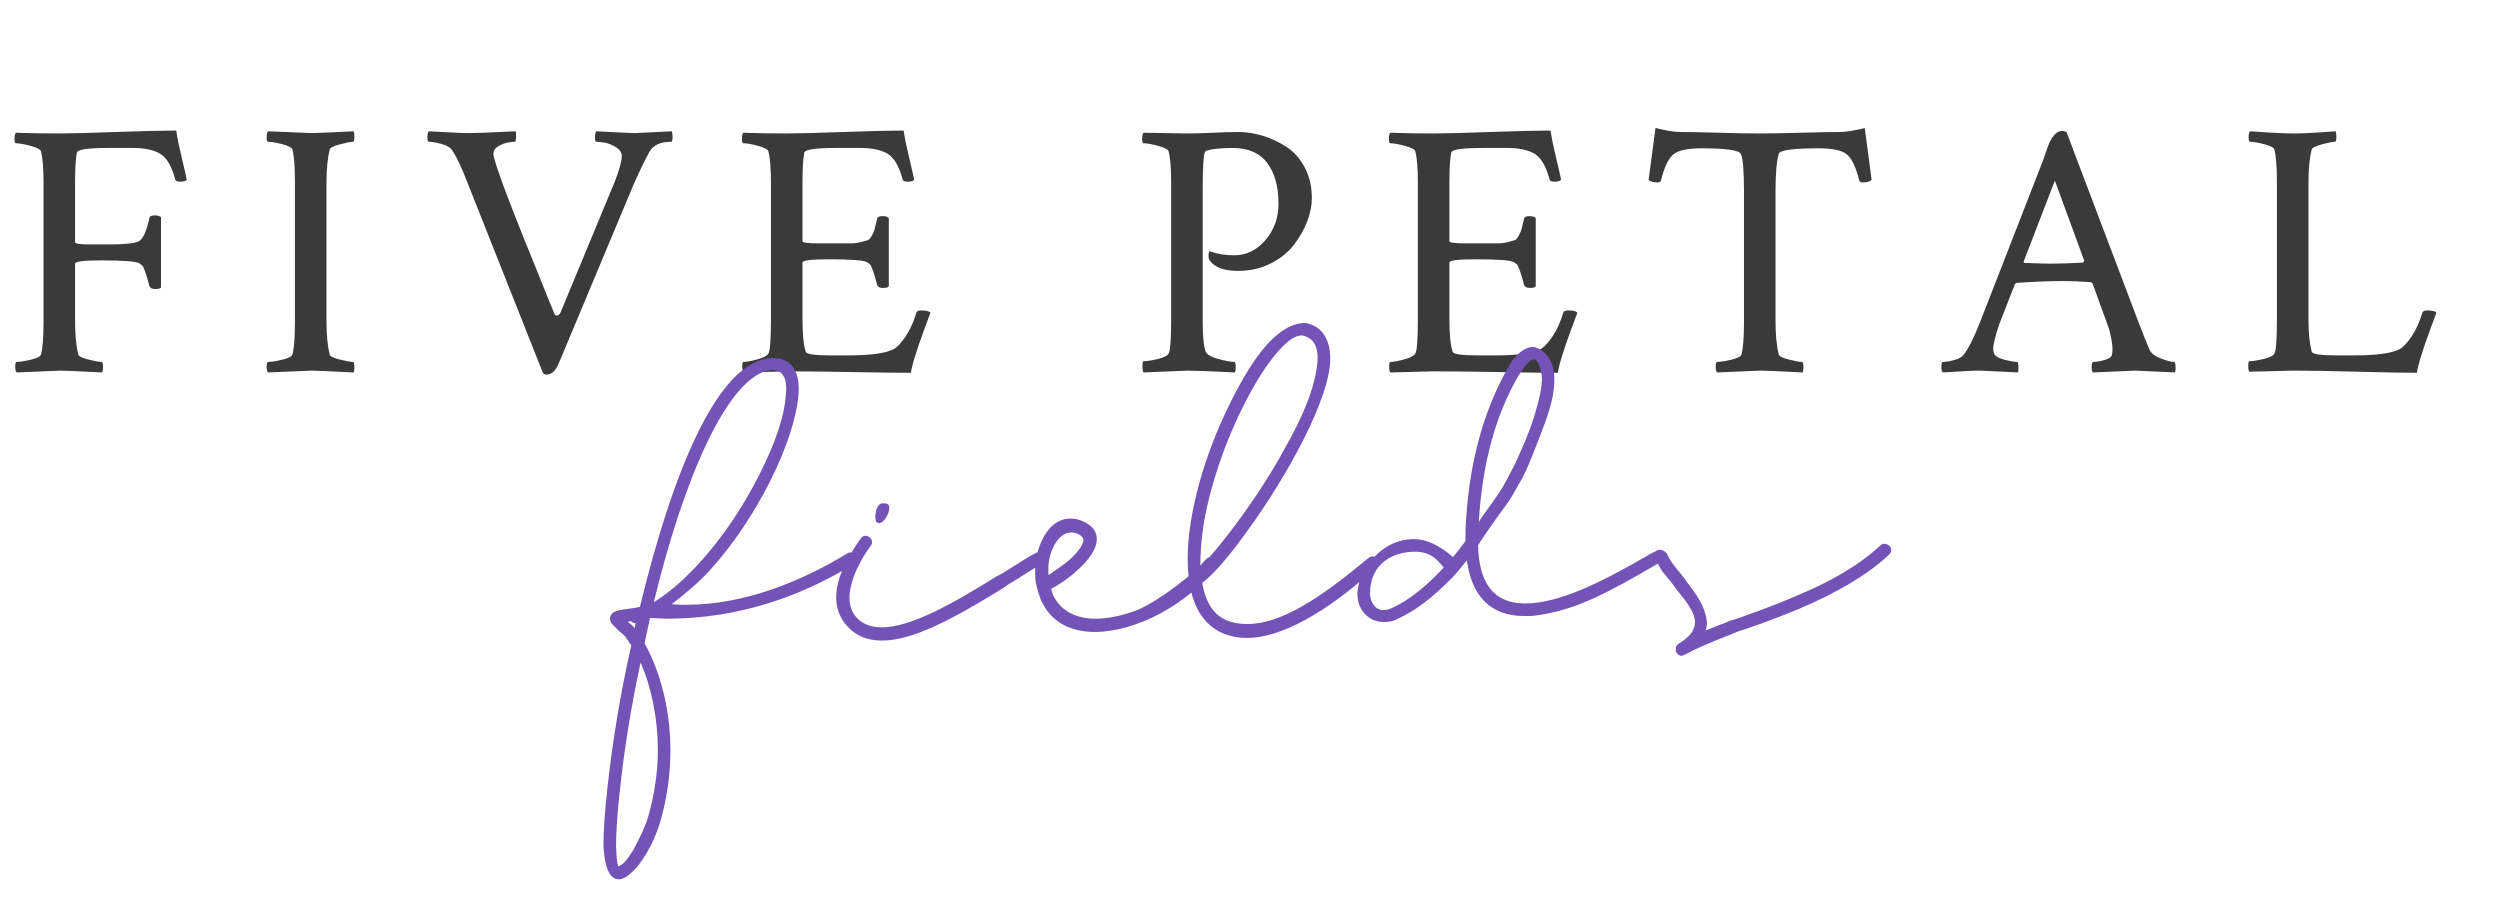
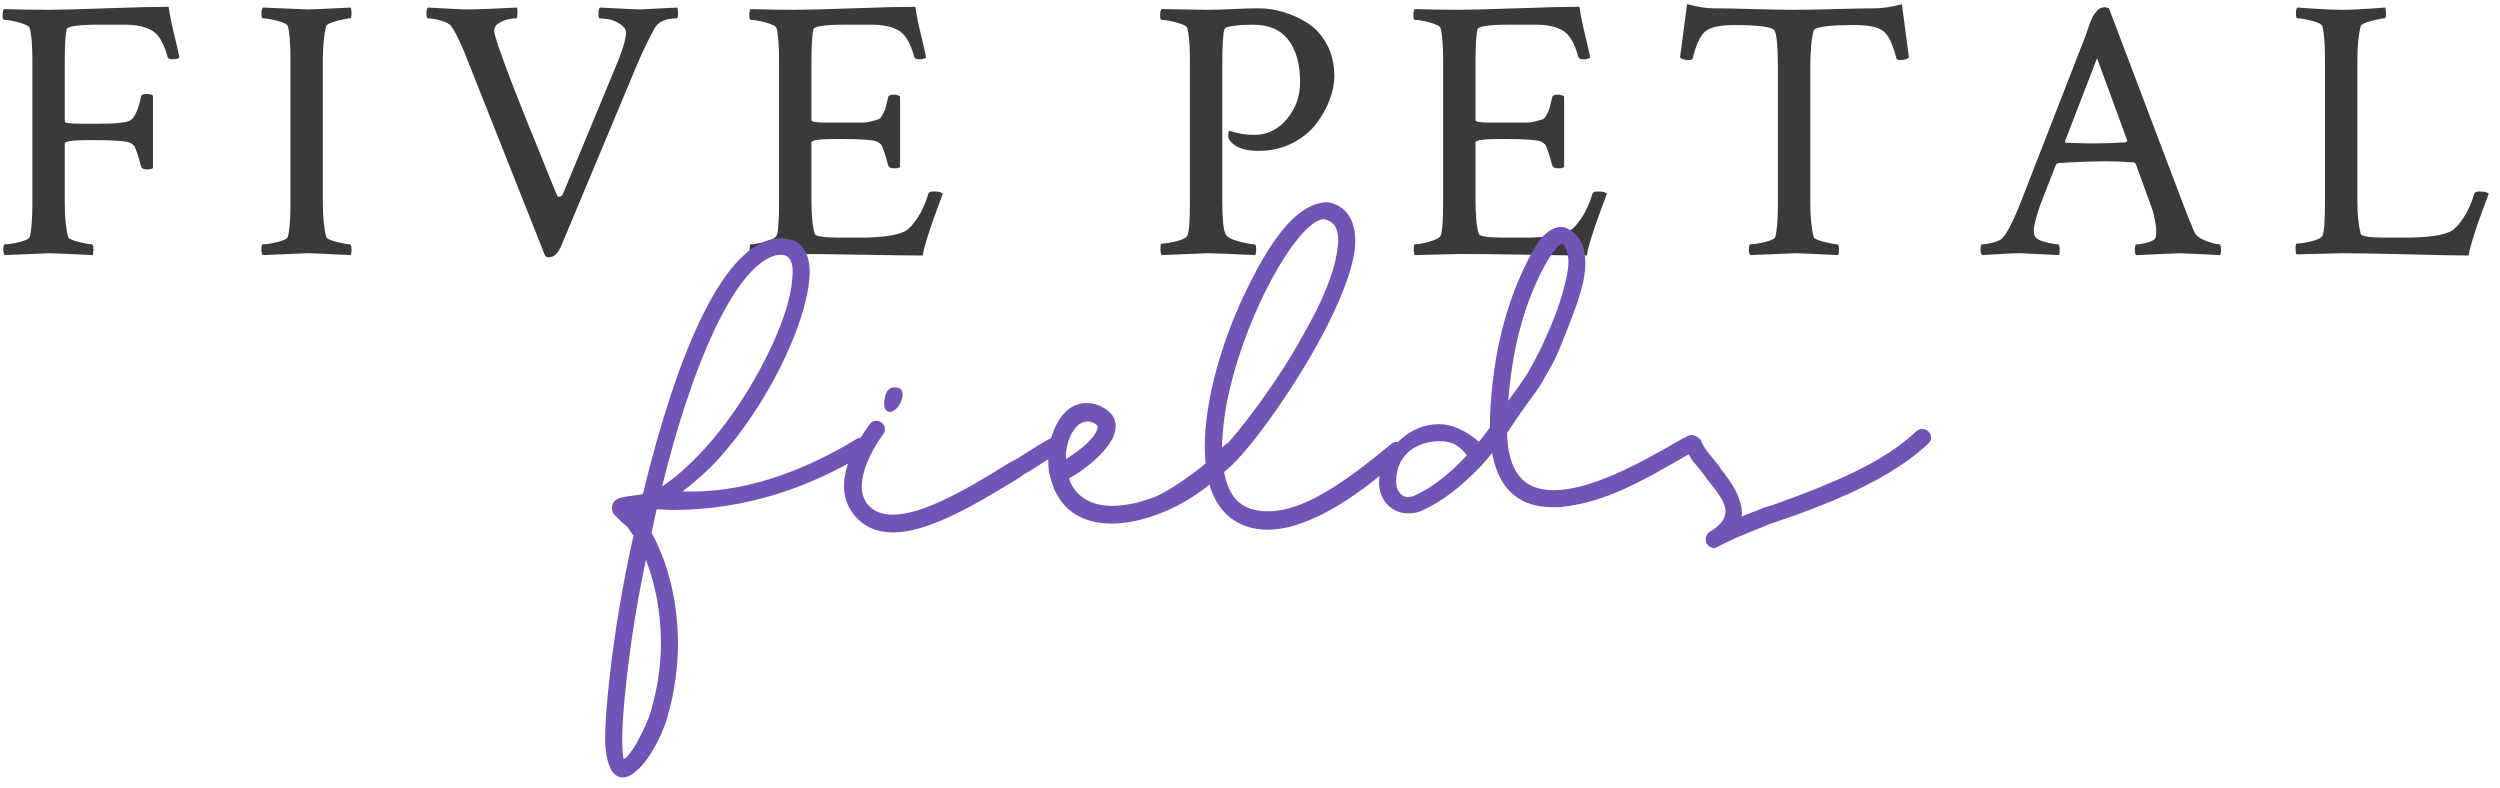
- <svg xmlns="http://www.w3.org/2000/svg" width="377px" height="139px" viewBox="0 0 377 139" version="1.1">
-   <g id="logo-experiment" stroke="none" stroke-width="1" fill="none" fill-rule="evenodd">
-     <g id="v2" transform="translate(-62, -281)" fill-rule="nonzero">
-       <g id="logo" transform="translate(62, 281)">
-         <path d="M15.422,56.164 C15.495,55.945 15.531,55.69 15.531,55.398 C15.531,54.852 15.458,54.578 15.312,54.578 C14.948,54.578 14.292,54.46 13.344,54.223 C12.396,53.986 11.885,53.74 11.812,53.484 C11.484,52.208 11.32,50.513 11.32,48.398 L11.32,48.398 L11.32,39.758 C11.32,39.43 12.615,39.266 15.203,39.266 C18.594,39.266 20.526,39.411 21,39.703 C21.219,39.849 21.374,39.967 21.465,40.059 C21.556,40.15 21.693,40.441 21.875,40.934 C22.057,41.426 22.276,42.164 22.531,43.148 C22.641,43.44 22.932,43.586 23.406,43.586 C23.844,43.586 24.135,43.513 24.281,43.367 L24.281,43.367 L24.281,32.758 C24.099,32.576 23.789,32.484 23.352,32.484 C22.841,32.484 22.568,32.612 22.531,32.867 C22.495,32.977 22.458,33.141 22.422,33.359 C22.021,35 21.547,35.993 21,36.34 C20.453,36.686 18.958,36.859 16.516,36.859 L16.516,36.859 L13.617,36.859 C12.086,36.859 11.32,36.75 11.32,36.531 L11.32,36.531 L11.32,27.617 C11.32,25.43 11.411,23.898 11.594,23.023 C11.667,22.549 13.271,22.312 16.406,22.312 L16.406,22.312 L20.07,22.312 C21.784,22.312 23.133,22.595 24.117,23.16 C25.102,23.725 25.867,25.01 26.414,27.016 C26.451,27.271 26.706,27.398 27.18,27.398 C27.654,27.398 27.982,27.307 28.164,27.125 C28.091,26.688 27.845,25.603 27.426,23.871 C27.007,22.139 26.724,20.745 26.578,19.688 C24.536,19.688 21.492,19.76 17.445,19.906 C13.398,20.052 10.555,20.125 8.914,20.125 C6.471,20.125 4.302,20.089 2.406,20.016 C2.26,20.161 2.188,20.471 2.188,20.945 C2.188,21.383 2.26,21.602 2.406,21.602 C2.88,21.602 3.6,21.729 4.566,21.984 C5.533,22.24 6.07,22.513 6.18,22.805 C6.435,23.789 6.562,25.357 6.562,27.508 L6.562,27.508 L6.562,48.562 C6.562,50.859 6.435,52.5 6.18,53.484 C6.07,53.776 5.551,54.031 4.621,54.25 C3.691,54.469 2.99,54.578 2.516,54.578 C2.37,54.578 2.297,54.833 2.297,55.344 C2.297,55.745 2.37,56.018 2.516,56.164 C6.708,55.982 8.896,55.891 9.078,55.891 L9.144,55.891 C9.809,55.897 11.902,55.988 15.422,56.164 Z M53.336,56.164 C53.409,55.945 53.445,55.69 53.445,55.398 C53.445,54.852 53.372,54.578 53.227,54.578 C52.862,54.578 52.206,54.46 51.258,54.223 C50.31,53.986 49.799,53.74 49.727,53.484 C49.398,52.208 49.234,50.513 49.234,48.398 L49.234,48.398 L49.234,27.617 C49.234,25.503 49.398,23.807 49.727,22.531 C49.799,22.276 50.31,22.021 51.258,21.766 C52.206,21.51 52.862,21.383 53.227,21.383 C53.372,21.383 53.445,21.128 53.445,20.617 C53.445,20.289 53.409,20.016 53.336,19.797 C49.69,19.979 47.576,20.07 46.992,20.07 C46.81,20.07 44.622,19.979 40.43,19.797 C40.284,19.943 40.211,20.234 40.211,20.672 C40.211,21.146 40.284,21.383 40.43,21.383 C40.904,21.383 41.605,21.501 42.535,21.738 C43.465,21.975 43.984,22.24 44.094,22.531 C44.349,23.516 44.477,25.138 44.477,27.398 L44.477,27.398 L44.477,48.617 C44.477,50.878 44.349,52.5 44.094,53.484 C43.984,53.776 43.465,54.031 42.535,54.25 C41.605,54.469 40.904,54.578 40.43,54.578 C40.284,54.578 40.211,54.833 40.211,55.344 C40.211,55.745 40.284,56.018 40.43,56.164 C44.622,55.982 46.81,55.891 46.992,55.891 L47.058,55.891 C47.723,55.897 49.816,55.988 53.336,56.164 Z M82.391,56.492 C83.193,56.492 83.831,55.891 84.305,54.688 L84.305,54.688 L95.242,28.547 C96.19,26.323 97.083,24.445 97.922,22.914 C98.469,21.893 99.562,21.383 101.203,21.383 C101.349,21.383 101.422,21.128 101.422,20.617 C101.422,20.289 101.385,20.016 101.312,19.797 C97.667,19.979 95.826,20.07 95.789,20.07 C95.279,20.07 93.328,19.979 89.938,19.797 C89.792,19.943 89.719,20.243 89.719,20.699 C89.719,21.155 89.792,21.383 89.938,21.383 C90.266,21.383 90.694,21.428 91.223,21.52 C91.751,21.611 92.307,21.839 92.891,22.203 C93.474,22.568 93.766,23.005 93.766,23.516 C93.766,24.281 93.419,25.557 92.727,27.344 L92.727,27.344 L84.523,47.141 C84.451,47.323 84.314,47.46 84.113,47.551 C83.913,47.642 83.758,47.596 83.648,47.414 C83.065,46.029 82.281,44.096 81.297,41.617 C78.117,33.843 76.037,28.507 75.059,25.608 L74.935,25.236 C74.582,24.163 74.406,23.48 74.406,23.188 C74.406,22.714 74.661,22.331 75.172,22.039 C75.682,21.747 76.156,21.565 76.594,21.492 C77.031,21.419 77.378,21.383 77.633,21.383 C77.742,21.383 77.806,21.155 77.824,20.699 C77.842,20.243 77.815,19.943 77.742,19.797 C74.096,19.979 71.836,20.07 70.961,20.07 C70.232,20.07 69.548,20.052 68.91,20.016 C68.272,19.979 67.552,19.943 66.75,19.906 C65.948,19.87 65.255,19.833 64.672,19.797 C64.526,19.943 64.453,20.234 64.453,20.672 C64.453,21.146 64.526,21.383 64.672,21.383 C65.146,21.383 65.784,21.492 66.586,21.711 C67.388,21.93 67.917,22.24 68.172,22.641 C68.901,23.734 69.721,25.484 70.633,27.891 L70.633,27.891 L81.844,56.164 C81.953,56.383 82.135,56.492 82.391,56.492 Z M137.367,56.219 C137.44,55.672 137.604,54.979 137.859,54.141 C138.115,53.302 138.352,52.564 138.57,51.926 C138.789,51.288 139.09,50.449 139.473,49.41 C139.855,48.371 140.138,47.615 140.32,47.141 C140.102,46.922 139.646,46.812 138.953,46.812 C138.516,46.812 138.26,46.922 138.188,47.141 C137.786,48.526 137.249,49.72 136.574,50.723 C135.9,51.725 135.289,52.372 134.742,52.664 C133.539,53.284 131.242,53.594 127.852,53.594 L127.852,53.594 L125.227,53.594 C122.857,53.594 121.617,53.411 121.508,53.047 C121.18,52.099 121.016,50.44 121.016,48.07 L121.016,48.07 L121.016,39.594 C121.016,39.266 122.328,39.102 124.953,39.102 C128.344,39.102 130.276,39.247 130.75,39.539 C130.969,39.685 131.124,39.803 131.215,39.895 C131.306,39.986 131.443,40.277 131.625,40.77 C131.807,41.262 132.026,42 132.281,42.984 C132.391,43.276 132.682,43.422 133.156,43.422 C133.594,43.422 133.885,43.349 134.031,43.203 L134.031,43.203 L134.031,32.867 C133.849,32.685 133.539,32.594 133.102,32.594 C132.591,32.594 132.318,32.721 132.281,32.977 C132.117,33.605 132.004,34.055 131.943,34.325 L131.909,34.478 L131.909,34.478 L131.898,34.535 C131.862,34.736 131.725,35.055 131.488,35.492 C131.251,35.93 131.06,36.167 130.914,36.203 C130.768,36.24 130.44,36.331 129.93,36.477 C129.419,36.622 128.936,36.695 128.48,36.695 L128.48,36.695 L123.367,36.695 C121.799,36.695 121.016,36.586 121.016,36.367 L121.016,36.367 L121.016,27.617 C121.016,25.43 121.107,23.898 121.289,23.023 C121.362,22.549 122.966,22.312 126.102,22.312 L126.102,22.312 L129.766,22.312 C131.479,22.312 132.828,22.595 133.812,23.16 C134.797,23.725 135.562,25.01 136.109,27.016 C136.146,27.271 136.401,27.398 136.875,27.398 C137.349,27.398 137.677,27.307 137.859,27.125 C137.786,26.688 137.54,25.603 137.121,23.871 C136.702,22.139 136.419,20.745 136.273,19.688 C134.232,19.688 131.188,19.76 127.141,19.906 C123.094,20.052 120.25,20.125 118.609,20.125 C116.167,20.125 113.997,20.089 112.102,20.016 C111.956,20.161 111.883,20.471 111.883,20.945 C111.883,21.383 111.956,21.602 112.102,21.602 C112.576,21.602 113.296,21.729 114.262,21.984 C115.228,22.24 115.766,22.513 115.875,22.805 C116.13,23.789 116.258,25.357 116.258,27.508 L116.258,27.508 L116.257,48.507 C116.248,51.294 116.121,52.899 115.875,53.32 C115.693,53.648 115.137,53.94 114.207,54.195 C113.277,54.451 112.576,54.578 112.102,54.578 C111.992,54.578 111.938,54.815 111.938,55.289 C111.938,55.763 111.992,56.055 112.102,56.164 L112.102,56.164 L118.719,56 C121.271,56 124.552,56.036 128.562,56.109 C132.573,56.182 135.508,56.219 137.367,56.219 Z M186.234,56.164 C186.307,55.945 186.344,55.672 186.344,55.344 C186.344,54.833 186.271,54.578 186.125,54.578 C185.651,54.578 184.858,54.432 183.746,54.141 C182.634,53.849 181.987,53.466 181.805,52.992 C181.513,52.263 181.367,50.677 181.367,48.234 L181.367,48.234 L181.368,28.343 C181.371,26.776 181.398,25.586 181.449,24.773 C181.504,23.898 181.568,23.342 181.641,23.105 C181.714,22.868 181.841,22.732 182.023,22.695 C182.935,22.44 184.211,22.312 185.852,22.312 C188.221,22.312 189.971,23.069 191.102,24.582 C192.232,26.095 192.797,28.146 192.797,30.734 C192.797,32.849 192.141,34.672 190.828,36.203 C189.516,37.734 187.948,38.5 186.125,38.5 C184.776,38.5 183.555,38.299 182.461,37.898 C182.388,37.862 182.333,37.917 182.297,38.062 C182.188,38.646 182.242,39.065 182.461,39.32 C183.227,40.341 184.63,40.852 186.672,40.852 C188.495,40.852 190.145,40.478 191.621,39.73 C193.098,38.983 194.273,38.035 195.148,36.887 C196.023,35.738 196.689,34.553 197.145,33.332 C197.6,32.111 197.828,30.971 197.828,29.914 C197.828,28.128 197.464,26.56 196.734,25.211 C196.005,23.862 195.066,22.823 193.918,22.094 C192.77,21.365 191.585,20.818 190.363,20.453 C189.142,20.089 187.93,19.906 186.727,19.906 C185.669,19.906 184.393,19.943 182.898,20.016 C181.404,20.089 180.109,20.125 179.016,20.125 L179.016,20.125 L172.453,20.016 C172.307,20.161 172.234,20.471 172.234,20.945 C172.234,21.383 172.307,21.602 172.453,21.602 C172.927,21.602 173.647,21.729 174.613,21.984 C175.579,22.24 176.117,22.513 176.227,22.805 C176.482,23.789 176.609,25.357 176.609,27.508 L176.609,27.508 L176.609,48.18 C176.609,51.169 176.482,52.883 176.227,53.32 C176.044,53.648 175.497,53.922 174.586,54.141 C173.674,54.359 172.964,54.469 172.453,54.469 C172.344,54.469 172.289,54.706 172.289,55.18 C172.289,55.727 172.344,56.055 172.453,56.164 L172.453,56.164 L179.125,55.891 C180.219,55.891 182.589,55.982 186.234,56.164 Z M234.922,56.219 C234.995,55.672 235.159,54.979 235.414,54.141 C235.669,53.302 235.906,52.564 236.125,51.926 C236.344,51.288 236.645,50.449 237.027,49.41 C237.41,48.371 237.693,47.615 237.875,47.141 C237.656,46.922 237.201,46.812 236.508,46.812 C236.07,46.812 235.815,46.922 235.742,47.141 C235.341,48.526 234.803,49.72 234.129,50.723 C233.454,51.725 232.844,52.372 232.297,52.664 C231.094,53.284 228.797,53.594 225.406,53.594 L225.406,53.594 L222.781,53.594 C220.411,53.594 219.172,53.411 219.062,53.047 C218.734,52.099 218.57,50.44 218.57,48.07 L218.57,48.07 L218.57,39.594 C218.57,39.266 219.883,39.102 222.508,39.102 C225.898,39.102 227.831,39.247 228.305,39.539 C228.523,39.685 228.678,39.803 228.77,39.895 C228.861,39.986 228.997,40.277 229.18,40.77 C229.362,41.262 229.581,42 229.836,42.984 C229.945,43.276 230.237,43.422 230.711,43.422 C231.148,43.422 231.44,43.349 231.586,43.203 L231.586,43.203 L231.586,32.867 C231.404,32.685 231.094,32.594 230.656,32.594 C230.146,32.594 229.872,32.721 229.836,32.977 C229.617,33.815 229.49,34.335 229.453,34.535 C229.417,34.736 229.28,35.055 229.043,35.492 C228.806,35.93 228.615,36.167 228.469,36.203 C228.323,36.24 227.995,36.331 227.484,36.477 C226.974,36.622 226.491,36.695 226.035,36.695 L226.035,36.695 L220.922,36.695 C219.354,36.695 218.57,36.586 218.57,36.367 L218.57,36.367 L218.57,27.617 C218.57,25.43 218.661,23.898 218.844,23.023 C218.917,22.549 220.521,22.312 223.656,22.312 L223.656,22.312 L227.32,22.312 C229.034,22.312 230.383,22.595 231.367,23.16 C232.352,23.725 233.117,25.01 233.664,27.016 C233.701,27.271 233.956,27.398 234.43,27.398 C234.904,27.398 235.232,27.307 235.414,27.125 C235.341,26.688 235.095,25.603 234.676,23.871 C234.257,22.139 233.974,20.745 233.828,19.688 C231.786,19.688 228.742,19.76 224.695,19.906 C220.648,20.052 217.805,20.125 216.164,20.125 C213.721,20.125 211.552,20.089 209.656,20.016 C209.51,20.161 209.438,20.471 209.438,20.945 C209.438,21.383 209.51,21.602 209.656,21.602 C210.13,21.602 210.85,21.729 211.816,21.984 C212.783,22.24 213.32,22.513 213.43,22.805 C213.685,23.789 213.812,25.357 213.812,27.508 L213.812,27.508 L213.812,48.18 C213.812,51.169 213.685,52.883 213.43,53.32 C213.247,53.648 212.691,53.94 211.762,54.195 C210.832,54.451 210.13,54.578 209.656,54.578 C209.547,54.578 209.492,54.815 209.492,55.289 C209.492,55.763 209.547,56.055 209.656,56.164 L209.656,56.164 L216.273,56 C218.826,56 222.107,56.036 226.117,56.109 C230.128,56.182 233.062,56.219 234.922,56.219 Z M271.852,56.164 C271.924,55.945 271.961,55.69 271.961,55.398 C271.961,54.852 271.888,54.578 271.742,54.578 C271.378,54.578 270.721,54.46 269.773,54.223 C268.826,53.986 268.315,53.74 268.242,53.484 C267.914,52.208 267.75,50.513 267.75,48.398 L267.75,48.398 L267.75,28.656 C267.75,26.177 267.914,24.354 268.242,23.188 C268.388,22.641 270.393,22.367 274.258,22.367 C276.336,22.367 277.749,22.668 278.496,23.27 C279.243,23.871 279.872,25.193 280.383,27.234 C280.419,27.417 280.602,27.508 280.93,27.508 C281.549,27.508 281.987,27.38 282.242,27.125 L282.242,27.125 L281.203,19.305 C279.599,19.706 278.341,19.906 277.43,19.906 C276.044,19.906 274.094,19.943 271.578,20.016 C269.062,20.089 267.003,20.125 265.398,20.125 L265.048,20.124 C263.498,20.12 261.555,20.083 259.219,20.016 C256.74,19.943 254.807,19.906 253.422,19.906 C252.51,19.906 251.253,19.706 249.648,19.305 L249.648,19.305 L248.609,27.125 C248.865,27.38 249.302,27.508 249.922,27.508 C250.25,27.508 250.432,27.417 250.469,27.234 C250.979,25.193 251.608,23.871 252.355,23.27 C253.103,22.668 254.516,22.367 256.594,22.367 C260.24,22.367 262.208,22.641 262.5,23.188 C262.828,23.771 262.992,25.648 262.992,28.82 L262.992,28.82 L262.992,48.617 C262.992,50.878 262.865,52.5 262.609,53.484 C262.5,53.776 261.98,54.031 261.051,54.25 C260.121,54.469 259.419,54.578 258.945,54.578 C258.799,54.578 258.727,54.833 258.727,55.344 C258.727,55.745 258.799,56.018 258.945,56.164 C263.138,55.982 265.326,55.891 265.508,55.891 L265.574,55.891 C266.239,55.897 268.331,55.988 271.852,56.164 Z M327.977,56.164 C328.049,55.945 328.086,55.763 328.086,55.617 C328.086,54.924 328.013,54.578 327.867,54.578 C327.43,54.578 326.755,54.405 325.844,54.059 C324.932,53.712 324.367,53.266 324.148,52.719 C323.747,51.807 323.219,50.495 322.562,48.781 L322.562,48.781 L311.625,19.906 L311.133,19.742 C310.878,19.742 310.65,19.779 310.449,19.852 C310.249,19.924 310.066,20.052 309.902,20.234 C309.738,20.417 309.602,20.581 309.492,20.727 C309.383,20.872 309.255,21.1 309.109,21.41 C308.964,21.72 308.854,21.975 308.781,22.176 C308.708,22.376 308.608,22.677 308.48,23.078 C308.353,23.479 308.253,23.771 308.18,23.953 L308.18,23.953 L298.664,48.398 C297.716,50.841 296.859,52.555 296.094,53.539 C295.839,53.867 295.365,54.122 294.672,54.305 C293.979,54.487 293.414,54.578 292.977,54.578 C292.831,54.578 292.758,54.833 292.758,55.344 C292.758,55.745 292.831,56.018 292.977,56.164 C293.596,56.128 294.243,56.091 294.918,56.055 C295.592,56.018 296.203,55.982 296.75,55.945 C297.297,55.909 297.935,55.891 298.664,55.891 C298.773,55.891 300.651,55.982 304.297,56.164 C304.37,55.982 304.397,55.672 304.379,55.234 C304.361,54.797 304.297,54.578 304.188,54.578 C303.859,54.578 303.331,54.496 302.602,54.332 C301.872,54.168 301.344,53.958 301.016,53.703 C300.724,53.484 300.578,53.12 300.578,52.609 C300.578,51.917 300.888,50.659 301.508,48.836 L301.508,48.836 L303.859,42.82 L304.133,42.656 C306.867,42.474 309.182,42.383 311.078,42.383 C312.427,42.383 313.812,42.438 315.234,42.547 C315.344,42.547 315.453,42.62 315.562,42.766 L315.562,42.766 L317.805,48.945 L318.023,49.547 C318.133,49.911 318.251,50.413 318.379,51.051 C318.507,51.689 318.57,52.245 318.57,52.719 C318.57,53.01 318.534,53.302 318.461,53.594 C318.352,53.885 317.969,54.122 317.312,54.305 C316.656,54.487 316.109,54.578 315.672,54.578 C315.526,54.578 315.444,54.806 315.426,55.262 C315.408,55.717 315.471,56.018 315.617,56.164 C319.81,55.982 321.924,55.891 321.961,55.891 L322.003,55.891 C322.461,55.897 324.452,55.988 327.977,56.164 Z M309.164,39.758 C308.471,39.758 307.177,39.721 305.281,39.648 C305.208,39.648 305.172,39.576 305.172,39.43 L305.172,39.43 L309.875,27.234 L314.305,39.32 L314.141,39.594 C312.427,39.703 310.768,39.758 309.164,39.758 Z M364.469,56.219 C364.542,55.672 364.706,54.979 364.961,54.141 C365.216,53.302 365.453,52.564 365.672,51.926 C365.891,51.288 366.191,50.449 366.574,49.41 C366.957,48.371 367.24,47.615 367.422,47.141 C367.203,46.922 366.747,46.812 366.055,46.812 C365.617,46.812 365.362,46.922 365.289,47.141 C364.888,48.526 364.35,49.72 363.676,50.723 C363.001,51.725 362.391,52.372 361.844,52.664 C360.641,53.284 358.344,53.594 354.953,53.594 L354.953,53.594 L352.328,53.594 C349.958,53.594 348.719,53.411 348.609,53.047 C348.281,51.771 348.117,50.167 348.117,48.234 L348.117,48.234 L348.117,27.617 C348.117,25.503 348.281,23.807 348.609,22.531 C348.682,22.276 349.193,22.021 350.141,21.766 C351.089,21.51 351.745,21.383 352.109,21.383 C352.255,21.383 352.328,21.128 352.328,20.617 C352.328,20.289 352.292,20.016 352.219,19.797 C351.708,19.833 351.052,19.879 350.25,19.934 C349.448,19.988 348.701,20.034 348.008,20.07 C347.315,20.107 346.604,20.125 345.875,20.125 C344.891,20.125 343.669,20.079 342.211,19.988 C340.753,19.897 339.786,19.833 339.312,19.797 C339.167,19.943 339.094,20.234 339.094,20.672 C339.094,21.146 339.167,21.383 339.312,21.383 C339.786,21.383 340.488,21.501 341.418,21.738 C342.348,21.975 342.867,22.24 342.977,22.531 C343.232,23.516 343.359,25.174 343.359,27.508 L343.359,27.508 L343.359,48.18 C343.359,51.169 343.232,52.883 342.977,53.32 C342.794,53.648 342.247,53.922 341.336,54.141 C340.424,54.359 339.714,54.469 339.203,54.469 C339.094,54.469 339.039,54.706 339.039,55.18 C339.039,55.654 339.094,55.945 339.203,56.055 L339.203,56.055 L345.82,55.891 C348.299,55.891 351.553,55.945 355.582,56.055 C359.611,56.164 362.573,56.219 364.469,56.219 Z" id="FIVEPETAL" fill="#3A3A3A" />
-         <path d="M93.3,132.6 C93.9,132.6 94.6,132.2 95.2,131.6 C96.7,130.4 98.7,127 99.6,123.8 C100.6,120.3 101.1,116.7 101.1,113.2 C101.1,107.3 99.7,101.5 97.2,97 L98,93.3 L98,93.2 C98.9,93.2 99.8,93.3 100.6,93.3 C111.6,93.3 121,89.8 128.7,85.1 C129.1,85 129.2,84.7 129.2,84.4 C129.2,83.9 128.8,83.3 128.2,83.3 C128,83.3 127.9,83.4 127.7,83.5 C121.1,87.5 112.5,91.2 103.5,91.2 C102.8,91.2 102,91.2 101.3,91.1 C102.9,89.9 105.7,87.6 107.4,85.6 C114.1,78.1 119.7,66.9 120.4,59.7 C120.7,56.3 119.6,54 116.6,54 C108.4,54 101.5,70.9 96.5,91.5 C96.2,91.6 95.6,91.7 94.8,91.8 C94,91.9 93.4,92 93.1,92.1 C92.3,92.3 92,92.8 92,93.3 C92,93.6 92.1,93.9 92.3,94.1 L93.4,95.2 C93.8,95.5 94.1,95.8 94.3,96 C94.5,96.3 94.8,96.8 95.2,97.3 C93.6,104.4 92.4,111.5 91.6,118.8 C91.2,122.4 91,125.3 91,127.6 C91.2,131.2 92.1,132.6 93.3,132.6 Z M98.6,90.8 C103,72.5 109.7,56.7 116.2,55.8 C117.9,55.7 118.8,56.8 118.5,59.6 C118.3,62.7 117,66.6 114.6,71.4 C109.8,81 103.3,88 98.6,90.8 Z M95.7,94.8 C95.6,94.5 95.2,94.2 94.7,93.8 C94.8,93.7 94.9,93.7 95.2,93.7 C95.4,93.9 95.6,94 95.9,94 C95.8,94.1 95.7,94.7 95.7,94.8 Z M93.2,130.6 L93.2,130.4 C93.1,130.3 93.1,130.2 93.1,130.1 C93,129.7 92.9,128.1 92.9,127.6 C92.9,125.4 93.1,122.5 93.5,119 C94.1,113.3 95.1,106.9 96.6,99.9 C98.1,103.3 99.2,108 99.2,113.2 C99.2,116.4 98.7,119.9 97.7,123.3 C97.4,124.4 96.7,125.9 95.6,128 C94.9,129.2 94.3,129.9 94,130.2 C93.5,130.5 93.3,130.7 93.2,130.6 Z M132.6,78.9 C132.7,78.9 132.8,78.8 132.9,78.8 C133.6,78.4 134.1,77.3 134.1,76.6 C134.1,76.2 133.9,75.9 133.4,75.9 L133.1,75.9 C132.3,75.9 132,77.1 132,78 C132,78.6 132.2,78.9 132.6,78.9 Z M133,96.6 C137.636,96.6 143.678,93.294 149.621,89.688 L150.512,89.145 C150.808,88.964 151.105,88.782 151.4,88.6 L152.1,88.1 C153,87.6 153.9,87 155,86.3 L157.1,85 C157.5,84.8 157.6,84.6 157.6,84.3 C157.6,83.8 157.1,83.3 156.5,83.3 C156.4,83.3 156.3,83.3 156.2,83.4 C155.5,83.7 153.8,84.8 151.1,86.5 L150.3,86.9 C143.6,91.1 137.3,94.6 133,94.6 C131.3,94.6 129.9,94.1 128.9,92.8 C128.4,92.1 128.1,91.2 128.1,90.2 C128.1,88 129.2,85.2 131.3,82.3 C131.5,82.1 131.5,81.9 131.5,81.7 C131.5,81.2 131,80.8 130.5,80.8 C130.3,80.8 130,80.9 129.8,81.2 C127.3,84.7 126.1,87.6 126.1,90.1 C126.1,91.5 126.5,92.8 127.4,94 C128.8,95.8 130.7,96.6 133,96.6 Z M165.1,95.3 C171.3,95.3 179.2,91.1 183.2,85.6 C183.4,85.4 183.4,85.1 183.4,84.9 C183.4,84.4 183,84 182.6,84 C182.3,84 182,84.2 181.7,84.5 C180,86.6 174.8,90.6 171.5,92 C169.1,92.9 167,93.3 165.2,93.3 C162.2,93.3 160.1,92.1 159,90.1 C158.7,89.6 158.6,89.1 158.5,88.8 C160.2,87.9 161.8,86.7 163.1,85.4 C164.5,84 165.4,82.6 165.4,81.3 C165.4,80.2 164.8,79.3 163.3,78.6 C162.6,78.3 162,78.2 161.4,78.2 C158.6,78.2 156.7,81.1 156.1,85 L156.1,85.7 C156.1,86.3 156.1,87.1 156.2,87.9 L156.5,89.1 C156.8,90 157,90.7 157.3,91.1 C158.8,94 161.7,95.3 165.1,95.3 Z M158.1,86.7 L158.1,85.2 C158.3,83.4 158.9,82 159.8,81.1 C160.4,80.5 161,80.3 161.6,80.3 C162.5,80.3 163.4,80.9 163.4,81.5 C163,83.1 161.2,84.7 158.7,86.3 C158.6,86.4 158.4,86.6 158.1,86.7 Z M188.1,96.2 C193,96.2 199.8,92.6 207.5,85.6 C207.7,85.4 207.7,85.1 207.7,84.8 C207.7,84.3 207.5,83.9 207,83.9 C206.8,83.9 206.5,84 206.3,84.2 C199.1,90.2 193.2,94.1 188.1,94.1 C183.9,94.1 182,91.9 181.3,87.9 C183,86.6 185.2,84.1 188,80.2 C194.2,71.7 200.6,60 200.6,54.1 C200.6,51.2 199.4,49.2 196.9,48.7 C192.9,48.7 189.2,53.3 185.5,60.8 C181.6,68.6 179.1,77.5 179.1,84.3 C179.1,87.9 179.8,91 181.3,93 C182.9,95.2 185.3,96.2 188.1,96.2 Z M181,85.5 C181,83.3 181.2,81.1 181.5,79.1 C183.8,65.4 192.6,50 196.5,50.6 C198,51 198.7,52.1 198.7,54 C198.7,54.6 198.6,55.2 198.5,55.9 C198,59 196.4,63 193.7,67.7 C190.1,74.4 184.3,82.2 181,85.5 Z M208.7,93.8 C209.4,93.8 210.1,93.7 210.8,93.3 C213.3,92.2 216.1,90.1 219.1,87 C219.6,86.5 220.8,85 221.2,84.5 C221.9,89.5 224.4,92.9 229.9,92.9 C230.5,92.9 231.1,92.9 231.7,92.8 C237.6,92 242.3,89.5 250,85 C250.3,84.9 250.5,84.6 250.5,84.3 C250.5,84.1 250.5,83.9 250.4,83.7 C250.2,83.4 249.9,83.2 249.6,83.2 C249.5,83.2 249.3,83.3 249.1,83.4 C241.6,87.8 235.1,91 230,91 C225.3,91 223,88 222.9,82.2 C224,80.5 224.8,79.4 225.2,78.8 C226.9,76.5 227.8,75.2 227.9,75 L229.1,72.9 C229.6,72.1 230.2,70.9 231,68.9 C231.5,67.6 233.2,63.4 233.5,62.2 C234.1,60.4 234.4,58.7 234.4,57.3 C234.4,55 233.6,53.2 231.6,52.4 C231.3,52.3 230.9,52.3 230.6,52.4 C229.8,52.6 229,53.2 228.1,54.3 L227.2,55.8 C223.5,62.5 221.4,70.5 221,79.9 L221,81.6 C220,82.9 219.4,83.7 219.1,84 C216.9,82.1 215,81.3 213.2,81.3 C208.8,81.3 205.9,84.9 205,87.8 C204.8,88.4 204.7,89 204.7,89.6 C204.7,91.9 206.3,93.8 208.7,93.8 Z M223,78.8 C223.5,70 225.5,62.7 228.9,56.8 C229.9,55.2 230.7,54.2 231.3,54.2 C231.8,54.2 232.2,54.9 232.5,56.6 C232.6,57.9 232.3,59.5 231.7,61.6 C231.3,63.2 230.4,65.7 229.3,68.1 L228.5,69.9 L227.4,72 C226.7,73.3 226.6,73.6 225.1,75.7 L223.6,77.8 C223.3,78.2 223.1,78.5 223,78.8 Z M208.6,92 C208.1,92 207.6,91.8 207.2,91.3 C206.8,90.8 206.6,90.2 206.6,89.5 C206.6,84.9 210.2,83.2 213.3,83.2 C214.6,83.2 216.1,83.4 217.7,85.6 L217.6,85.7 C215.1,88.4 212.6,90.4 210.1,91.6 C209.5,91.9 209.1,92 208.6,92 Z M253.6,98.9 L253.9,98.8 C255.8,97.8 257.6,97 260.7,95.8 C261.6,95.4 262.4,95.1 263.1,94.9 L265.7,94 C268.1,93.1 269.9,92.4 271.1,91.9 C277,89.4 281.6,86.7 284.8,83.7 C285.1,83.4 285.2,83.2 285.2,83 C285.2,82.7 285.1,82.5 284.9,82.3 C284.4,81.9 283.9,81.9 283.5,82.3 C280.4,85.2 276,87.8 270.3,90.1 C269.2,90.6 267.4,91.3 265,92.2 C264.7,92.3 263.8,92.6 262.5,93.1 C262.2,93.2 261.7,93.4 261.2,93.5 C260.6,93.7 260.2,93.9 260,94 C259.8,94.05 259.275,94.25 258.712,94.475 L258.288,94.646 C258.147,94.704 258.009,94.761 257.877,94.816 L257.505,94.971 C257.391,95.019 257.288,95.062 257.2,95.1 C257.3,94.8 257.4,94.4 257.4,94 C257.4,93.5 257.3,93 257.1,92.4 C256.8,91.2 255.9,89.7 254.4,87.8 L254,87.2 L252.3,85.1 C251.8,84.4 251.5,83.8 251.4,83.5 L251.2,83.3 C251,83.1 250.6,82.9 250.4,82.9 L250.2,82.9 C249.7,83 249.5,83.2 249.5,83.5 C249.5,83.7 249.5,83.8 249.6,84 C249.8,84.7 250.2,85.4 250.7,86.2 C251,86.5 252.6,88.5 252.9,89 C254.4,90.8 255.6,92.4 255.6,93.8 C255.6,95 254.9,96 253.1,97.1 C252.8,97.3 252.7,97.6 252.7,97.9 C252.7,98.2 252.7,98.3 252.8,98.4 C253,98.7 253.3,98.9 253.6,98.9 Z" id="fields" fill="#7453B7" />
-       </g>
-     </g>
+ <svg xmlns="http://www.w3.org/2000/svg" width="181" height="57">
+   <g fill="none" fill-rule="nonzero">
+     <path fill="#3A3A3A" d="M6.71 18.47c.036-.108.054-.233.054-.377 0-.27-.036-.404-.108-.404-.18 0-.503-.059-.97-.176-.467-.116-.719-.238-.755-.363-.162-.63-.243-1.465-.243-2.507v-4.258c0-.162.638-.243 1.914-.243 1.671 0 2.623.072 2.857.216.108.072.184.13.229.175.045.045.112.189.202.431.09.243.198.607.324 1.092.053.143.197.215.43.215.216 0 .36-.036.432-.107v-5.23c-.09-.089-.243-.134-.458-.134-.252 0-.386.063-.404.189a1.718 1.718 0 0 0-.054.242c-.198.809-.432 1.299-.701 1.47-.27.17-1.006.255-2.21.255H5.82c-.754 0-1.132-.054-1.132-.161V4.4c0-1.078.045-1.832.135-2.264.036-.233.827-.35 2.372-.35h1.806c.844 0 1.51.14 1.994.418.485.278.863.912 1.132 1.9.018.126.144.189.378.189.233 0 .395-.045.485-.135-.036-.216-.158-.75-.364-1.604a21.99 21.99 0 0 1-.418-2.062c-1.006 0-2.506.036-4.5.108C5.712.673 4.31.71 3.502.71 2.299.709 1.23.691.295.655.223.727.188.88.188 1.113c0 .216.035.324.107.324.234 0 .589.063 1.065.188.476.126.741.26.795.405.126.485.189 1.257.189 2.317v10.377c0 1.132-.063 1.94-.189 2.426-.054.143-.31.27-.768.377-.458.108-.804.162-1.038.162-.072 0-.108.125-.108.377 0 .198.036.332.108.404 2.067-.09 3.145-.135 3.234-.135h.033c.328.004 1.359.049 3.094.135Zm18.685 0c.036-.108.054-.233.054-.377 0-.27-.036-.404-.108-.404-.18 0-.503-.059-.97-.176-.467-.116-.719-.238-.755-.363-.161-.63-.242-1.465-.242-2.507V4.401c0-1.042.08-1.877.242-2.506.036-.126.288-.252.755-.377.467-.126.79-.19.97-.19.072 0 .108-.125.108-.376 0-.162-.018-.297-.054-.405-1.797.09-2.839.135-3.126.135-.09 0-1.168-.045-3.234-.135-.072.072-.108.216-.108.431 0 .234.036.35.108.35.233 0 .579.06 1.037.176.458.117.714.247.768.39.126.486.189 1.286.189 2.4V14.75c0 1.114-.063 1.913-.189 2.399-.054.143-.31.27-.768.377-.458.108-.804.162-1.037.162-.072 0-.108.125-.108.377 0 .198.036.332.108.404 2.066-.09 3.144-.135 3.234-.135h.032c.328.004 1.36.049 3.094.135Zm14.32.162c.395 0 .71-.297.943-.89l5.39-12.882a31.959 31.959 0 0 1 1.32-2.776c.27-.504.81-.755 1.618-.755.072 0 .108-.126.108-.377 0-.162-.018-.297-.054-.405l-2.722.135c-.252 0-1.213-.045-2.884-.135-.072.072-.108.22-.108.445s.036.337.108.337c.161 0 .373.022.633.067.26.045.535.157.822.337.288.18.431.395.431.647 0 .377-.17 1.006-.512 1.887l-4.043 9.756a.371.371 0 0 1-.202.202c-.098.045-.175.023-.229-.067a159.5 159.5 0 0 1-1.159-2.857c-1.567-3.831-2.592-6.461-3.074-7.89l-.061-.183c-.174-.529-.26-.865-.26-1.01 0-.233.125-.422.377-.566.251-.143.485-.233.7-.27a3.3 3.3 0 0 1 .513-.053c.053 0 .085-.112.094-.337.009-.225-.005-.373-.04-.445-1.797.09-2.911.135-3.343.135-.359 0-.696-.009-1.01-.027-.315-.018-.67-.036-1.065-.054a61.495 61.495 0 0 1-1.024-.054c-.072.072-.108.216-.108.431 0 .234.036.35.108.35.234 0 .548.055.943.163.396.107.656.26.782.458.36.539.763 1.401 1.213 2.587l5.525 13.934a.279.279 0 0 0 .27.162Zm27.094-.135c.036-.27.116-.61.242-1.024.126-.413.243-.777.35-1.092a94.282 94.282 0 0 1 .862-2.358c-.107-.108-.331-.162-.673-.162-.215 0-.341.054-.377.162-.198.683-.463 1.271-.795 1.766-.333.494-.633.813-.903.956-.593.306-1.725.459-3.396.459h-1.294c-1.168 0-1.778-.09-1.832-.27-.162-.467-.243-1.285-.243-2.453v-4.177c0-.162.647-.243 1.94-.243 1.672 0 2.624.072 2.858.216.107.072.184.13.229.175.045.045.112.189.202.431.09.243.197.607.323 1.092.054.144.198.215.431.215.216 0 .36-.035.432-.107V6.989c-.09-.09-.243-.135-.459-.135-.251 0-.386.063-.404.189-.08.31-.136.531-.167.664l-.016.076-.006.028c-.017.099-.085.256-.202.471-.116.216-.21.333-.283.35-.072.019-.233.064-.485.136-.251.071-.49.107-.714.107h-2.52c-.773 0-1.159-.054-1.159-.161V4.4c0-1.078.045-1.832.135-2.264.036-.233.826-.35 2.372-.35h1.805c.845 0 1.51.14 1.995.418.485.278.862.912 1.132 1.9.018.126.144.189.377.189.234 0 .395-.045.485-.135-.036-.216-.157-.75-.364-1.604A21.989 21.989 0 0 1 66.27.493c-1.007 0-2.507.036-4.501.108-1.995.072-3.396.108-4.205.108-1.204 0-2.273-.018-3.207-.054-.072.072-.108.225-.108.458 0 .216.036.324.108.324.233 0 .588.063 1.065.188.476.126.74.26.795.405.125.485.188 1.257.188 2.317v10.35c-.004 1.373-.067 2.164-.188 2.372-.09.161-.364.305-.822.431-.459.126-.805.189-1.038.189-.054 0-.08.116-.08.35 0 .234.026.377.08.431l3.261-.08c1.258 0 2.875.017 4.851.053 1.977.036 3.423.054 4.34.054Zm24.083-.027c.036-.108.054-.242.054-.404 0-.252-.036-.377-.108-.377-.233 0-.624-.072-1.172-.216-.548-.144-.867-.332-.957-.566-.144-.36-.216-1.14-.216-2.345V4.76c.002-.772.016-1.359.04-1.76.028-.43.06-.704.095-.821.036-.117.099-.184.189-.202.449-.126 1.078-.189 1.886-.189 1.168 0 2.03.373 2.588 1.119.557.745.835 1.756.835 3.032 0 1.042-.323 1.94-.97 2.695-.647.754-1.42 1.132-2.318 1.132a5.215 5.215 0 0 1-1.806-.297c-.036-.018-.062.01-.08.081-.054.288-.027.494.08.62.378.503 1.07.755 2.076.755.898 0 1.711-.184 2.439-.553.728-.368 1.307-.835 1.738-1.401.431-.566.76-1.15.984-1.752.225-.602.337-1.164.337-1.685 0-.88-.18-1.653-.54-2.318-.359-.664-.821-1.176-1.387-1.536a6.995 6.995 0 0 0-1.752-.808c-.602-.18-1.2-.27-1.792-.27-.521 0-1.15.018-1.887.054-.737.036-1.375.054-1.914.054L84.1.655c-.072.072-.108.225-.108.458 0 .216.036.324.108.324.234 0 .589.063 1.065.188.476.126.741.26.795.405.126.485.189 1.257.189 2.317v10.188c0 1.474-.063 2.318-.19 2.534-.089.161-.358.296-.808.404-.449.108-.8.162-1.05.162-.055 0-.082.117-.082.35 0 .27.027.431.081.485l3.288-.135c.54 0 1.707.045 3.504.135Zm23.995.027c.036-.27.117-.61.243-1.024.125-.413.242-.777.35-1.092a94.278 94.278 0 0 1 .862-2.358c-.107-.108-.332-.162-.673-.162-.216 0-.342.054-.378.162-.197.683-.462 1.271-.795 1.766-.332.494-.633.813-.903.956-.593.306-1.725.459-3.396.459h-1.293c-1.168 0-1.78-.09-1.833-.27-.162-.467-.243-1.285-.243-2.453v-4.177c0-.162.647-.243 1.94-.243 1.672 0 2.624.072 2.858.216.108.072.184.13.229.175.045.045.112.189.202.431.09.243.198.607.323 1.092.054.144.198.215.432.215.215 0 .359-.035.43-.107V6.989c-.089-.09-.242-.135-.457-.135-.252 0-.387.063-.405.189-.107.413-.17.669-.188.768-.018.099-.086.256-.202.471-.117.216-.211.333-.283.35-.072.019-.234.064-.485.136-.252.071-.49.107-.715.107h-2.52c-.772 0-1.159-.054-1.159-.161V4.4c0-1.078.045-1.832.135-2.264.036-.233.827-.35 2.372-.35h1.806c.844 0 1.509.14 1.994.418.485.278.863.912 1.132 1.9.018.126.144.189.377.189.234 0 .396-.045.486-.135-.036-.216-.158-.75-.364-1.604a21.989 21.989 0 0 1-.418-2.062c-1.006 0-2.507.036-4.501.108-1.994.072-3.396.108-4.205.108-1.203 0-2.272-.018-3.207-.054-.072.072-.108.225-.108.458 0 .216.036.324.108.324.234 0 .589.063 1.065.188.476.126.741.26.795.405.126.485.189 1.257.189 2.317v10.188c0 1.474-.063 2.318-.19 2.534-.089.161-.363.305-.821.431-.458.126-.804.189-1.038.189-.054 0-.08.116-.08.35 0 .234.026.377.08.431l3.261-.08c1.258 0 2.875.017 4.852.053 1.976.036 3.423.054 4.339.054Zm18.2-.027c.036-.108.054-.233.054-.377 0-.27-.036-.404-.108-.404-.18 0-.503-.059-.97-.176-.467-.116-.719-.238-.755-.363-.161-.63-.242-1.465-.242-2.507v-9.73c0-1.221.08-2.12.242-2.695.072-.27 1.06-.404 2.965-.404 1.024 0 1.72.148 2.089.445.368.296.678.948.93 1.954.018.09.107.134.27.134.305 0 .52-.062.646-.188l-.512-3.854c-.79.197-1.41.296-1.86.296-.683 0-1.644.018-2.884.054-1.24.036-2.255.054-3.045.054h-.173c-.764-.003-1.721-.02-2.873-.054a103.534 103.534 0 0 0-2.857-.054c-.449 0-1.069-.099-1.86-.296l-.511 3.854c.125.126.341.188.646.188.162 0 .252-.044.27-.134.252-1.006.561-1.658.93-1.954.368-.297 1.064-.445 2.089-.445 1.796 0 2.767.135 2.91.404.162.288.243 1.213.243 2.776v9.757c0 1.114-.063 1.913-.189 2.399-.054.143-.31.27-.768.377-.458.108-.804.162-1.037.162-.072 0-.108.125-.108.377 0 .198.036.332.108.404 2.066-.09 3.144-.135 3.234-.135h.032c.328.004 1.36.049 3.094.135Zm27.66 0a.887.887 0 0 0 .054-.27c0-.34-.036-.511-.107-.511-.216 0-.548-.086-.998-.256-.449-.171-.727-.391-.835-.66a46.003 46.003 0 0 1-.782-1.941L152.69.602l-.243-.082a.982.982 0 0 0-.337.054.672.672 0 0 0-.27.189c-.08.09-.147.17-.201.242a2.04 2.04 0 0 0-.189.337 4.7 4.7 0 0 0-.162.378c-.036.098-.085.247-.148.444a7.014 7.014 0 0 1-.148.432l-4.69 12.047c-.467 1.204-.89 2.048-1.266 2.534-.126.161-.36.287-.701.377-.342.09-.62.135-.836.135-.072 0-.108.125-.108.377 0 .198.036.332.108.404l.957-.054c.332-.018.633-.036.903-.054.27-.018.584-.027.943-.027.054 0 .98.045 2.776.135.036-.09.05-.242.04-.458-.008-.216-.04-.323-.094-.323-.161 0-.422-.04-.781-.122-.36-.08-.62-.184-.782-.31-.144-.107-.215-.287-.215-.539 0-.341.152-.96.458-1.86l1.159-2.964.134-.08a52.78 52.78 0 0 1 3.423-.136c.665 0 1.348.027 2.049.081.054 0 .108.036.161.108l1.105 3.046.108.296c.054.18.113.427.175.741.063.315.095.589.095.822 0 .144-.018.288-.054.432-.054.143-.243.26-.566.35-.324.09-.593.135-.809.135-.072 0-.112.112-.121.337-.009.224.023.372.094.444l3.127-.135h.02c.226.004 1.208.048 2.945.135Zm-9.27-8.085c-.342 0-.98-.018-1.915-.054-.035 0-.053-.036-.053-.108l2.317-6.01 2.184 5.956-.081.135c-.845.054-1.662.08-2.453.08Zm27.255 8.112c.036-.27.117-.61.243-1.024.125-.413.242-.777.35-1.092a94.26 94.26 0 0 1 .862-2.358c-.107-.108-.332-.162-.673-.162-.216 0-.342.054-.378.162-.197.683-.462 1.271-.795 1.766-.332.494-.633.813-.903.956-.593.306-1.725.459-3.396.459h-1.293c-1.168 0-1.779-.09-1.833-.27-.162-.629-.243-1.42-.243-2.372V4.402c0-1.043.081-1.878.243-2.507.036-.126.288-.252.755-.377.467-.126.79-.19.97-.19.072 0 .108-.125.108-.376 0-.162-.018-.297-.054-.405l-.97.068c-.396.027-.764.049-1.105.067-.342.018-.692.027-1.052.027-.485 0-1.087-.022-1.805-.067-.719-.045-1.195-.077-1.429-.095-.072.072-.108.216-.108.431 0 .234.036.35.108.35.234 0 .58.06 1.038.176.458.117.714.247.768.39.126.486.189 1.304.189 2.453v10.188c0 1.474-.063 2.318-.189 2.534-.09.161-.36.296-.809.404-.449.108-.8.162-1.05.162-.055 0-.082.117-.082.35 0 .234.027.377.081.431l3.262-.08c1.221 0 2.825.026 4.81.08 1.986.054 3.446.081 4.38.081Z" />
+     <path fill="#7453B7" stroke="#7453B7" stroke-width=".3" d="M45.09 56.14c.297 0 .642-.197.937-.492.74-.592 1.725-2.267 2.169-3.844.493-1.725.739-3.5.739-5.224 0-2.908-.69-5.767-1.922-7.984l.394-1.824v-.05c.444 0 .887.05 1.282.05 5.42 0 10.053-1.725 13.848-4.041.197-.05.247-.197.247-.345 0-.247-.198-.542-.493-.542-.099 0-.148.05-.247.098-3.252 1.972-7.49 3.795-11.926 3.795-.345 0-.74 0-1.084-.05.788-.59 2.168-1.724 3.006-2.71 3.302-3.696 6.062-9.216 6.407-12.764.148-1.676-.395-2.81-1.873-2.81-4.041 0-7.442 8.33-9.906 18.482-.148.05-.444.099-.838.148-.394.05-.69.098-.838.148-.394.098-.542.345-.542.591 0 .148.05.296.148.394l.542.542c.197.148.345.296.444.395.098.148.246.394.443.64a95.042 95.042 0 0 0-1.774 10.596c-.197 1.775-.296 3.204-.296 4.337.099 1.775.542 2.464 1.134 2.464Zm2.613-20.6c2.168-9.019 5.47-16.806 8.674-17.25.838-.048 1.281.494 1.133 1.874-.098 1.527-.739 3.45-1.922 5.815-2.365 4.731-5.569 8.181-7.885 9.561Zm-1.43 1.971c-.049-.147-.246-.295-.492-.492.05-.05.098-.05.246-.05a.447.447 0 0 0 .345.148c-.05.05-.098.345-.098.394Zm-1.231 17.644v-.099c-.05-.049-.05-.098-.05-.148-.049-.197-.098-.985-.098-1.232 0-1.084.098-2.513.295-4.238.296-2.81.789-5.963 1.528-9.413C47.457 41.7 48 44.017 48 46.58c0 1.577-.247 3.302-.74 4.977-.148.542-.493 1.282-1.035 2.316-.345.592-.64.937-.788 1.085-.247.148-.345.246-.394.197Zm19.417-25.48c.05 0 .099-.049.148-.049.345-.197.591-.74.591-1.084 0-.197-.098-.345-.344-.345h-.148c-.395 0-.542.591-.542 1.035 0 .295.098.443.295.443Zm.197 8.723c2.285 0 5.263-1.629 8.192-3.406l.439-.268.438-.268.345-.247c.443-.246.887-.542 1.429-.887l1.035-.64c.197-.099.246-.198.246-.345 0-.247-.246-.493-.542-.493-.05 0-.099 0-.148.05-.345.147-1.183.689-2.513 1.527l-.395.197c-3.302 2.07-6.406 3.795-8.526 3.795-.837 0-1.527-.247-2.02-.887a2.197 2.197 0 0 1-.395-1.282c0-1.084.543-2.464 1.578-3.893.098-.099.098-.197.098-.296 0-.246-.246-.443-.493-.443a.427.427 0 0 0-.345.197c-1.232 1.725-1.823 3.154-1.823 4.386 0 .69.197 1.33.64 1.922.69.887 1.627 1.281 2.76 1.281Zm15.82-.64c3.056 0 6.95-2.07 8.92-4.78.1-.1.1-.247.1-.346 0-.246-.198-.443-.395-.443-.148 0-.296.098-.444.246-.837 1.035-3.4 3.006-5.027 3.696-1.182.444-2.217.641-3.104.641-1.479 0-2.514-.591-3.056-1.577-.148-.246-.197-.493-.246-.64a9.659 9.659 0 0 0 2.267-1.676c.69-.69 1.133-1.38 1.133-2.02 0-.543-.295-.987-1.035-1.332a2.286 2.286 0 0 0-.936-.197c-1.38 0-2.316 1.43-2.612 3.352v.345c0 .295 0 .69.05 1.084l.147.591c.148.444.246.789.394.986.74 1.43 2.169 2.07 3.844 2.07Zm-3.45-4.239v-.739c.1-.887.395-1.577.838-2.02.296-.296.592-.395.887-.395.444 0 .888.296.888.592-.198.788-1.085 1.577-2.317 2.365-.05.05-.148.148-.295.197Zm14.786 4.682c2.414 0 5.766-1.774 9.56-5.224.1-.098.1-.246.1-.394 0-.246-.1-.444-.346-.444a.532.532 0 0 0-.345.148c-3.548 2.957-6.456 4.88-8.97 4.88-2.07 0-3.006-1.085-3.35-3.056.837-.64 1.921-1.873 3.301-3.795 3.056-4.19 6.21-9.955 6.21-12.863 0-1.43-.591-2.415-1.824-2.661-1.97 0-3.794 2.267-5.618 5.963-1.922 3.844-3.154 8.23-3.154 11.582 0 1.774.345 3.302 1.084 4.287.789 1.084 1.972 1.577 3.352 1.577Zm-3.5-5.273c0-1.084.099-2.168.247-3.154 1.133-6.752 5.47-14.342 7.392-14.046.74.197 1.085.74 1.085 1.676 0 .295-.05.591-.099.936-.246 1.528-1.035 3.5-2.366 5.816-1.774 3.302-4.632 7.146-6.259 8.772Zm13.652 4.09c.345 0 .69-.049 1.035-.246 1.232-.542 2.612-1.577 4.09-3.105.247-.246.838-.985 1.035-1.232.345 2.464 1.577 4.14 4.288 4.14.296 0 .591 0 .887-.05 2.908-.394 5.224-1.626 9.019-3.843a.37.37 0 0 0 .246-.345c0-.099 0-.198-.049-.296-.098-.148-.246-.247-.394-.247-.05 0-.148.05-.247.1-3.696 2.168-6.9 3.745-9.413 3.745-2.316 0-3.45-1.479-3.499-4.337.542-.838.937-1.38 1.134-1.676.838-1.134 1.281-1.774 1.33-1.873l.592-1.035c.246-.394.542-.985.936-1.971.247-.64 1.084-2.71 1.232-3.302.296-.887.444-1.725.444-2.415 0-1.133-.394-2.02-1.38-2.415a.84.84 0 0 0-.493 0c-.394.099-.789.394-1.232.937l-.444.739c-1.823 3.302-2.858 7.244-3.055 11.877v.838c-.493.64-.789 1.035-.937 1.183-1.084-.937-2.02-1.33-2.907-1.33-2.169 0-3.598 1.773-4.042 3.203a2.79 2.79 0 0 0-.147.887c0 1.133.788 2.07 1.97 2.07Zm7.047-7.392c.247-4.337 1.233-7.935 2.908-10.842.493-.789.887-1.282 1.183-1.282.246 0 .444.345.591 1.183.05.64-.098 1.43-.394 2.464-.197.789-.64 2.02-1.183 3.204l-.394.887-.542 1.035c-.345.64-.394.788-1.134 1.823l-.739 1.035c-.148.197-.246.345-.296.493Zm-7.096 6.505a.86.86 0 0 1-.69-.345 1.376 1.376 0 0 1-.296-.887c0-2.267 1.774-3.105 3.302-3.105.64 0 1.38.1 2.168 1.183l-.049.05c-1.232 1.33-2.464 2.316-3.696 2.907-.296.148-.493.197-.74.197Zm22.177 3.401.148-.05c.936-.492 1.824-.886 3.351-1.478a9.18 9.18 0 0 1 1.183-.443l1.281-.444a86.39 86.39 0 0 0 2.662-1.035c2.908-1.232 5.175-2.563 6.752-4.041.147-.148.197-.247.197-.345a.447.447 0 0 0-.148-.345c-.247-.197-.493-.197-.69 0-1.528 1.43-3.696 2.71-6.505 3.844-.543.246-1.43.591-2.613 1.035-.147.05-.59.197-1.232.444-.147.049-.394.147-.64.197a4.268 4.268 0 0 0-.592.246 7.613 7.613 0 0 0-.634.234l-.21.085-.202.083-.183.076a24.34 24.34 0 0 0-.15.064c.049-.148.098-.345.098-.542 0-.246-.05-.493-.148-.788-.148-.592-.591-1.331-1.33-2.267l-.198-.296-.838-1.035c-.246-.345-.394-.64-.443-.789l-.099-.098c-.098-.099-.295-.197-.394-.197h-.098c-.247.049-.345.147-.345.295 0 .099 0 .148.049.247.098.345.296.69.542 1.084.148.148.936 1.134 1.084 1.38.74.887 1.33 1.676 1.33 2.366 0 .59-.344 1.084-1.231 1.626a.448.448 0 0 0-.197.394c0 .148 0 .197.049.247.098.147.246.246.394.246Z" />
  </g>
</svg>
